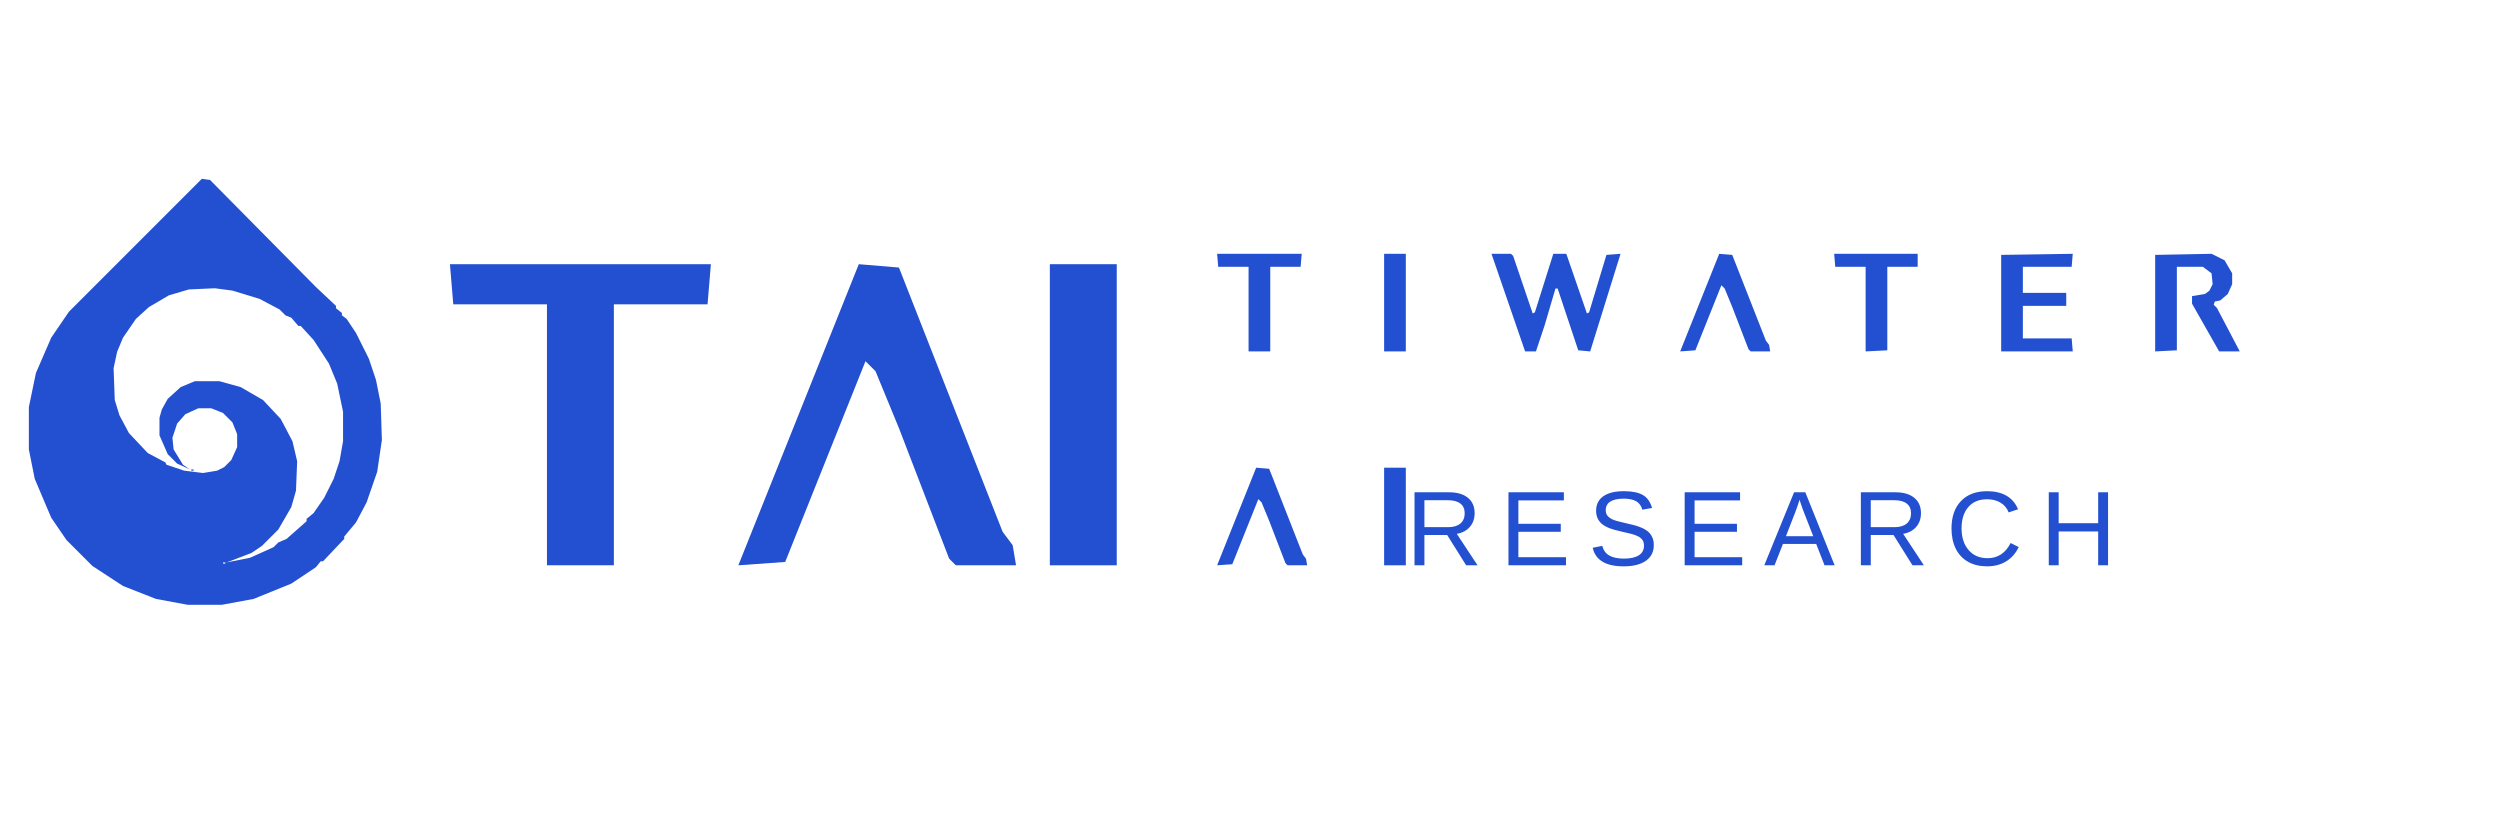
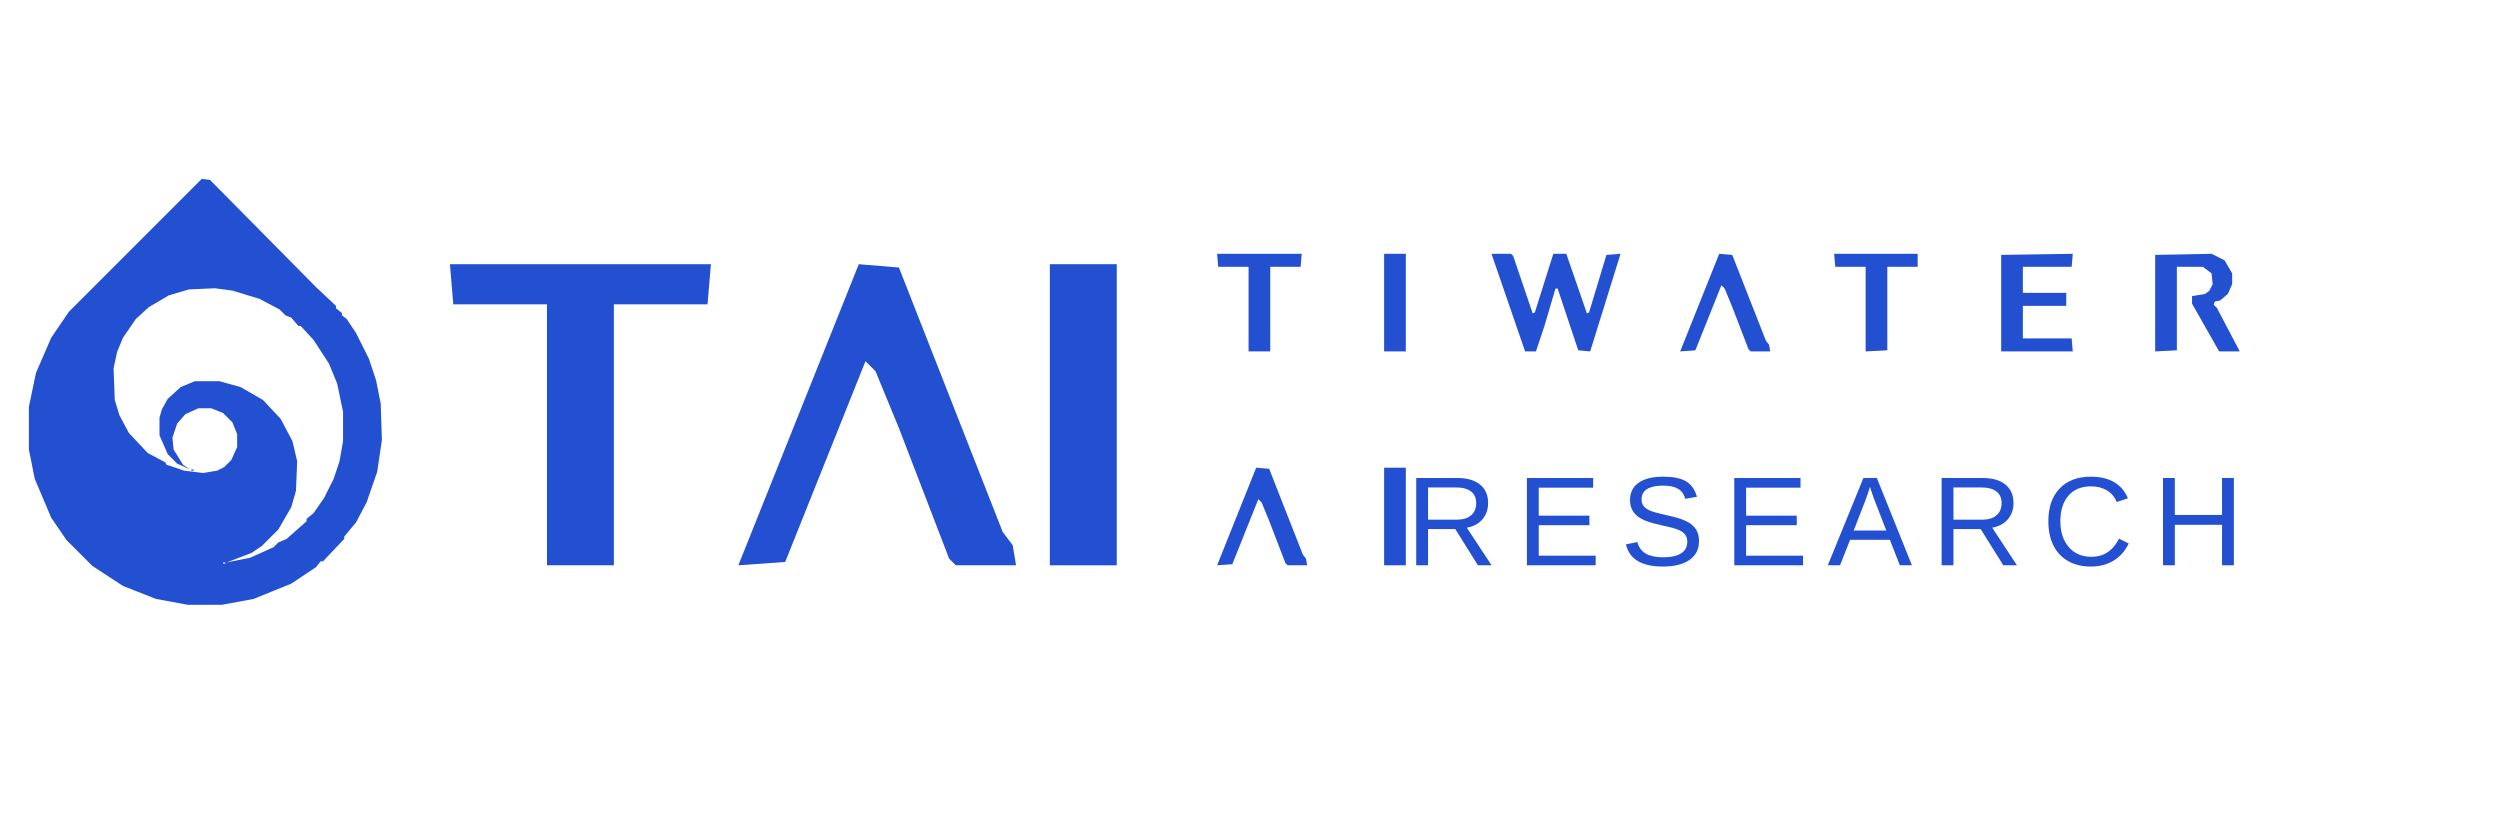
<svg xmlns="http://www.w3.org/2000/svg" viewBox="0 0 2167 725" role="img" aria-labelledby="title desc">
  <g fill="#2250D0">
    <path aria-label="Tiwater water vortex" d="M124,230 L132,243 L138,247 L127,242 L119,234 L112,218 L112,203 L114,196 L119,187 L130,177 L142,172 L163,172 L181,177 L200,188 L215,204 L225,223 L229,240 L228,265 L224,279 L213,298 L199,312 L190,318 L169,326 L189,322 L209,313 L213,309 L220,306 L237,291 L237,289 L243,284 L252,271 L260,255 L265,240 L268,223 L268,198 L263,174 L256,157 L243,137 L232,125 L230,125 L224,118 L219,116 L214,111 L197,102 L174,95 L159,93 L137,94 L120,99 L103,109 L92,119 L81,135 L76,147 L73,161 L74,188 L78,201 L86,216 L102,233 L117,241 L118,243 L133,248 L149,250 L161,248 L167,245 L173,239 L178,228 L178,217 L174,207 L166,199 L156,195 L145,195 L134,200 L127,208 L123,220Z M245,92 L262,108 L262,110 L267,114 L267,116 L271,119 L279,131 L290,153 L296,171 L300,191 L301,222 L297,249 L288,275 L279,292 L269,304 L269,306 L251,325 L249,325 L245,330 L224,344 L192,357 L165,362 L136,362 L109,357 L81,346 L55,329 L33,307 L20,288 L6,255 L1,230 L1,194 L7,165 L20,135 L35,113 L148,0 L155,1Z M141,247 L141,248 L139,248 L139,247Z M166,327 L168,327 L168,326 L166,326Z" transform="translate(24 155) scale(1.02)" />
    <path aria-label="T" d="M49,12 L49,90 L29,90 L29,12 L1,12 L0,0 L78,0 L77,12Z" transform="translate(390 229) scale(2.9)" />
    <path aria-label="A" d="M48,49 L41,32 L38,29 L14,89 L0,90 L36,0 L48,1 L79,80 L82,84 L83,90 L65,90 L63,88Z" transform="translate(640 229) scale(2.9)" />
    <path aria-label="I" d="M20,90 L0,90 L0,0 L20,0Z" transform="translate(910 229) scale(2.9)" />
    <path aria-label="T1" d="M49,12 L49,90 L29,90 L29,12 L1,12 L0,0 L78,0 L77,12Z" transform="translate(1055 220) scale(0.94)" />
    <path aria-label="I" d="M20,90 L0,90 L0,0 L20,0Z" transform="translate(1199.76 220) scale(0.94)" />
    <path aria-label="W" d="M49,66 L41,90 L31,90 L0,0 L18,0 L20,2 L38,55 L40,54 L57,0 L69,0 L88,55 L90,54 L106,1 L119,0 L91,90 L80,89 L61,32 L59,32Z" transform="translate(1292.82 220) scale(0.94)" />
    <path aria-label="A" d="M48,49 L41,32 L38,29 L14,89 L0,90 L36,0 L48,1 L79,80 L82,84 L83,90 L65,90 L63,88Z" transform="translate(1456.38 220) scale(0.94)" />
    <path aria-label="T2" d="M77,0 L77,12 L49,12 L49,89 L29,90 L29,12 L1,12 L0,0Z" transform="translate(1589.86 220) scale(0.94)" />
    <path aria-label="E" d="M20,12 L20,36 L60,36 L60,48 L20,48 L20,78 L65,78 L66,90 L0,90 L0,1 L66,0 L65,12Z" transform="translate(1734.62 220) scale(0.94)" />
    <path aria-label="R" d="M0,90 L0,1 L52,0 L64,6 L71,18 L71,28 L67,37 L60,43 L55,44 L54,47 L57,50 L78,90 L59,90 L34,46 L34,39 L46,37 L50,34 L53,28 L52,18 L44,12 L20,12 L20,89Z" transform="translate(1868.1 220) scale(0.94)" />
    <path aria-label="A" d="M48,49 L41,32 L38,29 L14,89 L0,90 L36,0 L48,1 L79,80 L82,84 L83,90 L65,90 L63,88Z" transform="translate(1055 405.4) scale(0.94)" />
    <path aria-label="I" d="M20,90 L0,90 L0,0 L20,0Z" transform="translate(1199.76 405.4) scale(0.94)" />
-     <text x="1218.56" y="490" font-family="Arial, Helvetica, sans-serif" font-size="92" font-weight="400" letter-spacing="15">RESEARCH</text>
+     <text x="1218.56" y="490" font-family="Arial, Helvetica, sans-serif" font-size="110" font-weight="400" letter-spacing="16.5">RESEARCH</text>
  </g>
</svg>
